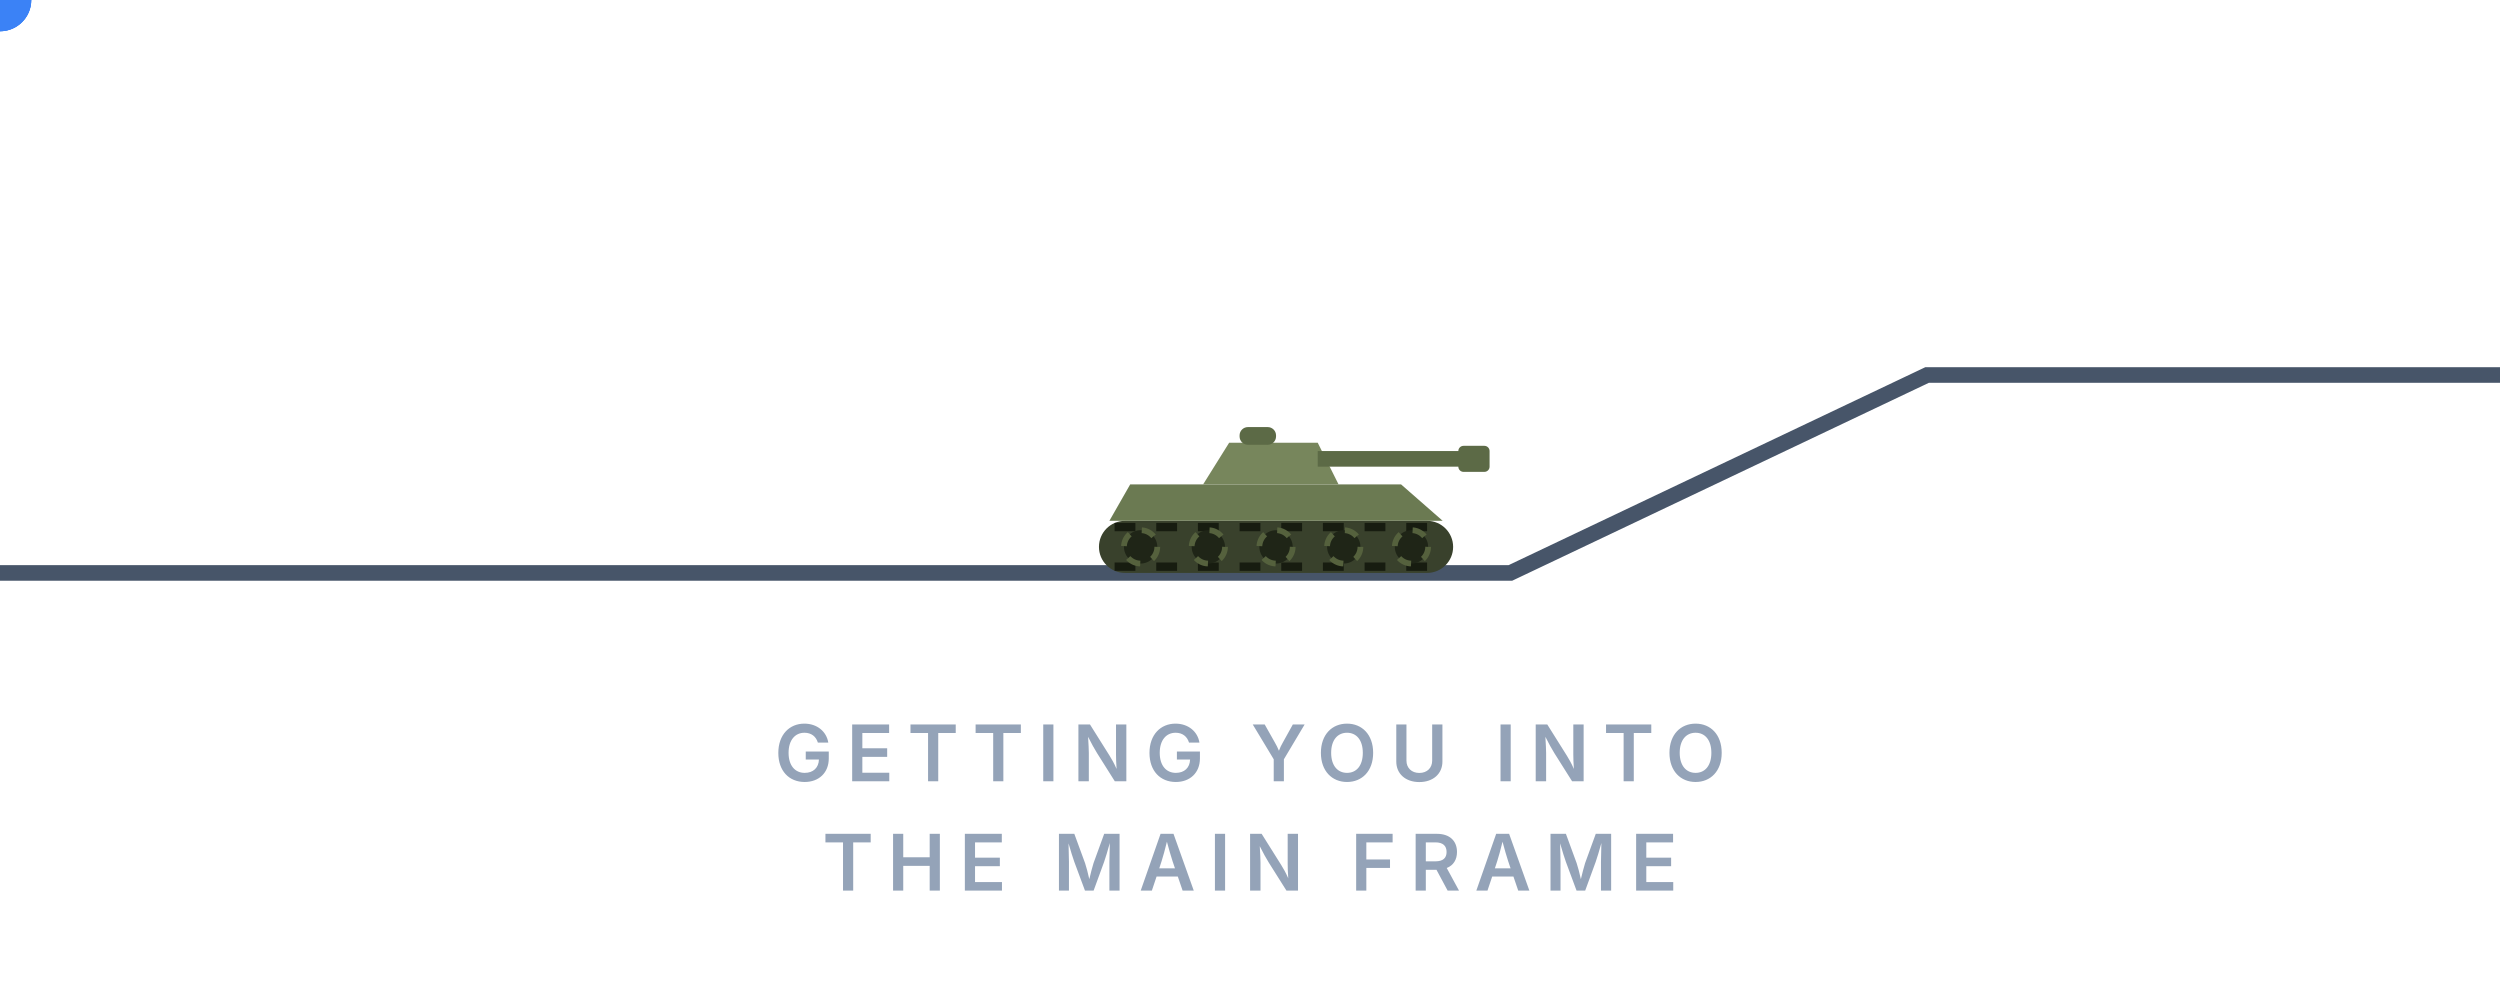
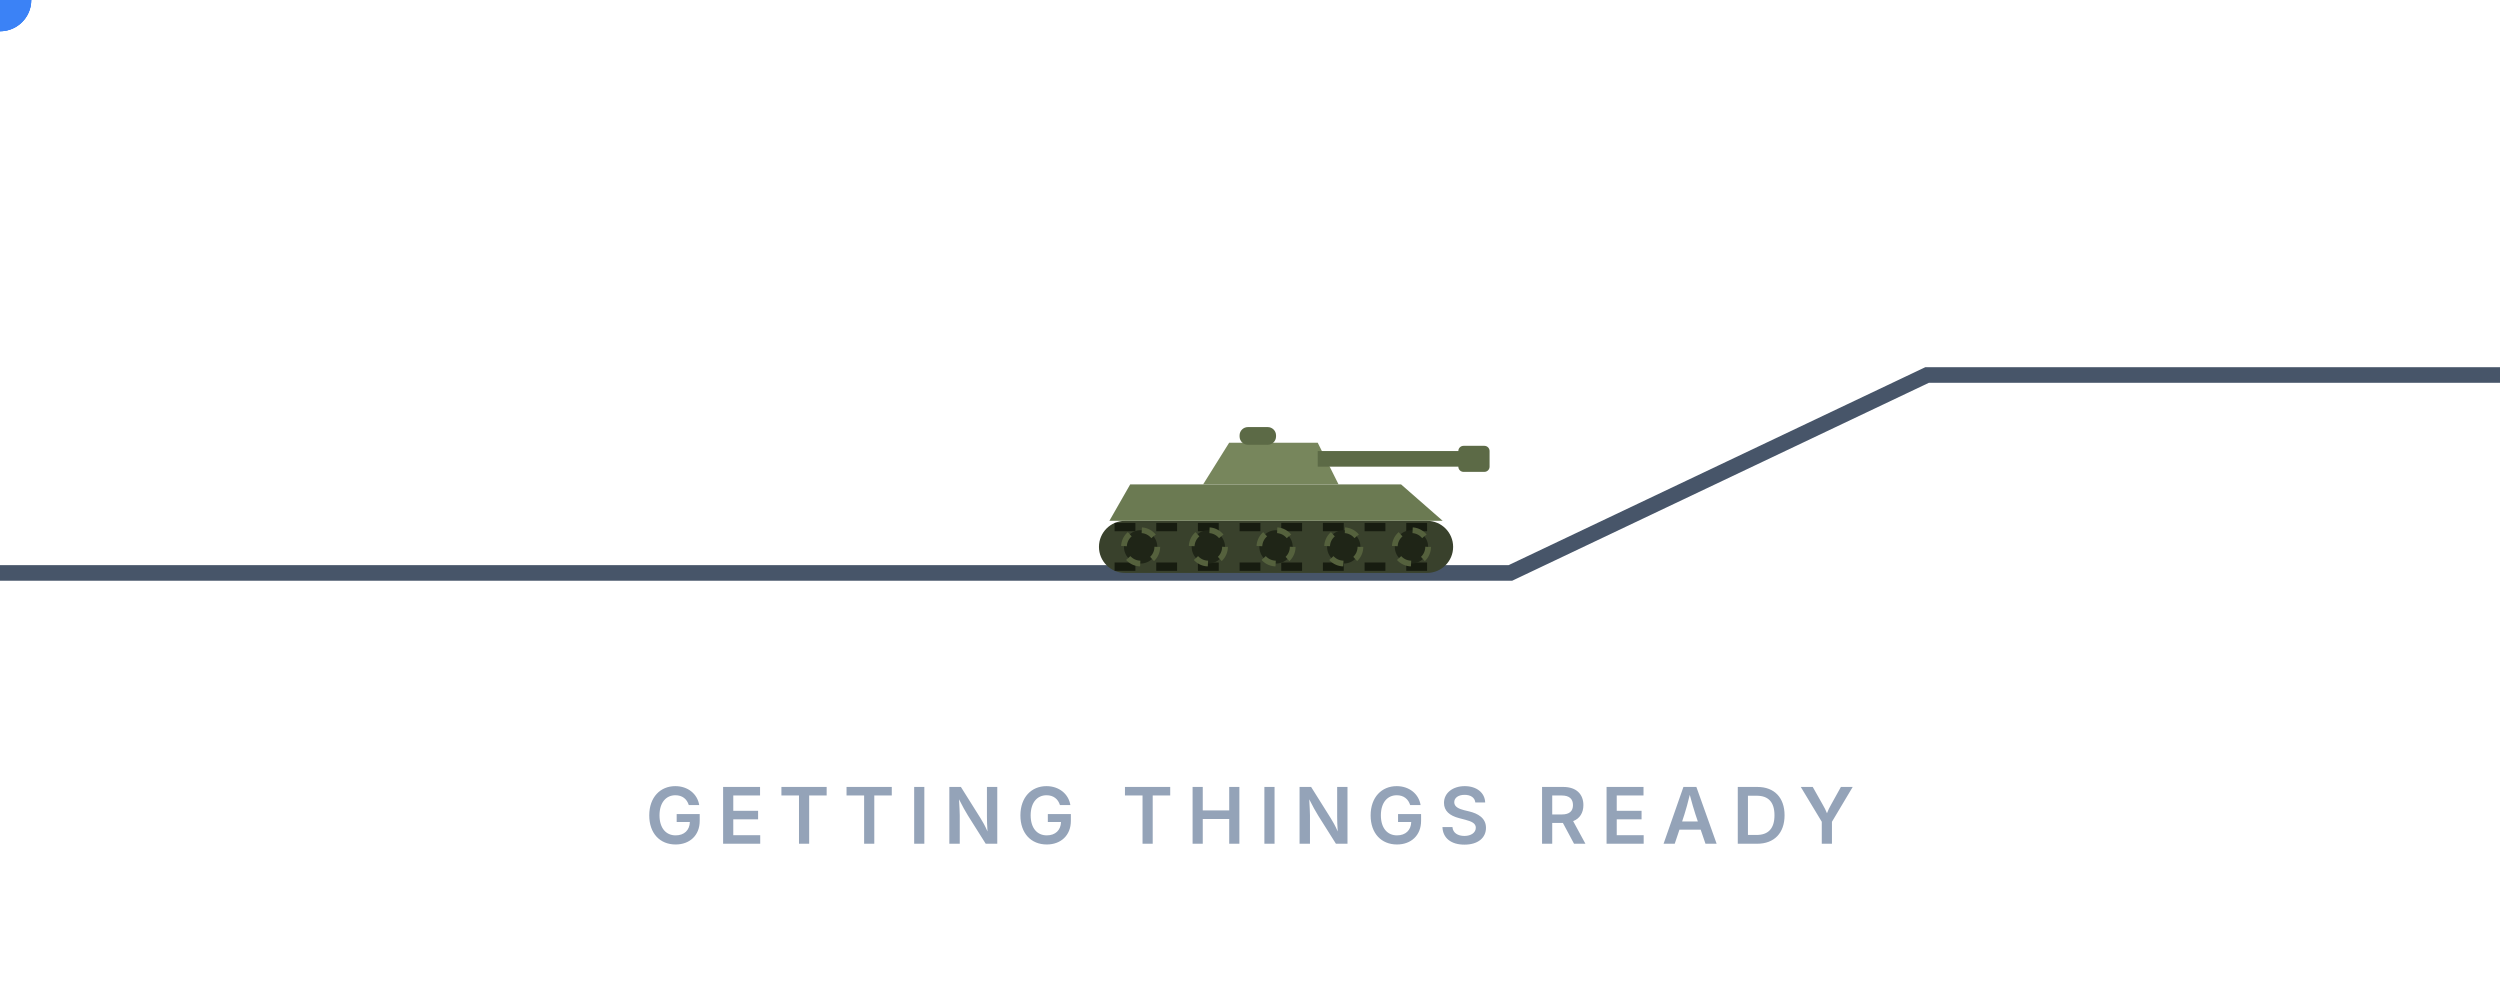
- <svg xmlns="http://www.w3.org/2000/svg" viewBox="0 0 480 190" role="img" aria-label="Getting you into the main frame">
+ <svg xmlns="http://www.w3.org/2000/svg" viewBox="0 0 480 190" role="img" aria-label="Getting things ready.">
  <style>
    .ground { stroke: #475569; stroke-width: 3; stroke-linecap: round; fill: none; }
    .dot { fill: #3b82f6; }
    .d1 { animation: d1 4s linear infinite; }
    .d2 { animation: d2 4s linear infinite; }
    .d3 { animation: d3 4s linear infinite; }
    .spark {
      fill: #93c5fd;
      opacity: 0;
      transform-box: fill-box;
      transform-origin: center;
    }
    .s1 { animation: spark1 4s linear infinite; }
    .s2 { animation: spark2 4s linear infinite; }
    .s3 { animation: spark3 4s linear infinite; }
    .tank-move { animation: drive 4s linear infinite; }
    .tank-tilt {
      transform-box: fill-box;
      transform-origin: 50% 100%;
      animation: tilt 4s linear infinite;
    }
    .wheel {
      fill: #1f2517;
      stroke: #55613d;
      stroke-width: 1.1;
      stroke-dasharray: 2.6 2.5;
      transform-box: fill-box;
      transform-origin: center;
      animation: roll 4s linear infinite;
    }
    .tread {
      stroke: #171c10;
      stroke-width: 1.6;
      stroke-dasharray: 4 4;
      fill: none;
      animation: tread 4s linear infinite;
    }
    .puff { fill: #64748b; opacity: 0; }
    .p1 { animation: puff1 4s linear infinite; }
    .p2 { animation: puff2 4s linear infinite; }
    .load-label {
      fill: #94a3b8;
      font-family: system-ui, -apple-system, 'Segoe UI', sans-serif;
      font-size: 15px;
      font-weight: 600;
      letter-spacing: 2.6px;
    }
    .ldot { fill: #94a3b8; }
    .ld1 { animation: ldot1 1.2s linear infinite; }
    .ld2 { animation: ldot2 1.2s linear infinite; }
    .ld3 { animation: ldot3 1.2s linear infinite; }

    /* Dot 1: first on screen, shoves the tank onto the slope */
    @keyframes d1 {
      0%    { transform: translate(-20px, 54px);  opacity: 1; animation-timing-function: ease-in; }
      4%    { transform: translate(15px, 104px);  animation-timing-function: ease-out; }
      8.5%  { transform: translate(60px, 78px);   animation-timing-function: ease-in; }
      13%   { transform: translate(105px, 104px); animation-timing-function: ease-out; }
      17%   { transform: translate(150px, 88px);  animation-timing-function: ease-in; }
      20%   { transform: translate(185px, 102px); animation-timing-function: ease-in; }
      22%   { transform: translate(205px, 104px); opacity: 1; }
      24.5% { transform: translate(205px, 104px); opacity: 0; }
      100%  { transform: translate(205px, 104px); opacity: 0; }
    }

    /* Dot 2: right behind it, second shove */
    @keyframes d2 {
      0%, 5.9% { transform: translate(-20px, 54px); opacity: 0; }
      6%    { transform: translate(-20px, 54px);  opacity: 1; animation-timing-function: ease-in; }
      10%   { transform: translate(15px, 104px);  animation-timing-function: ease-out; }
      14.5% { transform: translate(60px, 78px);   animation-timing-function: ease-in; }
      19%   { transform: translate(110px, 104px); animation-timing-function: ease-out; }
      23%   { transform: translate(165px, 88px);  animation-timing-function: ease-in; }
      26.5% { transform: translate(235px, 104px); animation-timing-function: ease-out; }
      30%   { transform: translate(282px, 100px); opacity: 1; }
      32.5% { transform: translate(282px, 100px); opacity: 0; }
      100%  { transform: translate(282px, 100px); opacity: 0; }
    }

    /* Dot 3: last shove, gets it over the crest */
    @keyframes d3 {
      0%, 11.9% { transform: translate(-20px, 54px); opacity: 0; }
      12%   { transform: translate(-20px, 54px);  opacity: 1; animation-timing-function: ease-in; }
      16%   { transform: translate(15px, 104px);  animation-timing-function: ease-out; }
      20.5% { transform: translate(60px, 78px);   animation-timing-function: ease-in; }
      25%   { transform: translate(115px, 104px); animation-timing-function: ease-out; }
      29%   { transform: translate(175px, 88px);  animation-timing-function: ease-in; }
      32.5% { transform: translate(245px, 104px); animation-timing-function: ease-out; }
      38%   { transform: translate(312px, 86px);  opacity: 1; }
      40.5% { transform: translate(312px, 86px);  opacity: 0; }
      100%  { transform: translate(312px, 86px);  opacity: 0; }
    }

    @keyframes spark1 {
      0%, 21.4% { opacity: 0; transform: scale(0.3); }
      22.5%     { opacity: 1; transform: scale(1); }
      26%       { opacity: 0; transform: scale(1.7); }
      100%      { opacity: 0; transform: scale(1.7); }
    }

    @keyframes spark2 {
      0%, 29.4% { opacity: 0; transform: scale(0.3); }
      30.5%     { opacity: 1; transform: scale(1); }
      34%       { opacity: 0; transform: scale(1.7); }
      100%      { opacity: 0; transform: scale(1.7); }
    }

    @keyframes spark3 {
      0%, 37.4% { opacity: 0; transform: scale(0.3); }
      38.5%     { opacity: 1; transform: scale(1); }
      42%       { opacity: 0; transform: scale(1.7); }
      100%      { opacity: 0; transform: scale(1.7); }
    }

    /* Tank recovery: three quick shoves up the slope, then it crests
       the hill and drives off under its own power. The first shove runs
       flat along the ground to the slope base, THEN climbs, so the tank
       never lifts off the ground. */
    @keyframes drive {
      0%, 22%   { transform: translate(0, 0); animation-timing-function: linear; }
      24.5%     { transform: translate(45px, 0); animation-timing-function: ease-out; }
      28%, 30%  { transform: translate(75px, -14px); animation-timing-function: ease-out; }
      36%, 38%  { transform: translate(105px, -28.5px); animation-timing-function: ease-out; }
      46%       { transform: translate(125px, -38px); animation-timing-function: linear; }
      95%, 100% { transform: translate(315px, -38px); }
    }

    /* Nose-up begins right as it reaches the slope base. */
    @keyframes tilt {
      0%, 24%   { transform: rotate(0deg); }
      28%, 42%  { transform: rotate(-25deg); }
      48%, 100% { transform: rotate(0deg); }
    }

    /* Wheels only turn while the tank is actually moving. */
    @keyframes roll {
      0%, 22%   { transform: rotate(0deg); }
      28%, 30%  { transform: rotate(200deg); }
      36%, 38%  { transform: rotate(400deg); }
      95%, 100% { transform: rotate(1800deg); }
    }

    /* Treads crawl in sync with the wheels. */
    @keyframes tread {
      0%, 22%   { stroke-dashoffset: 0; }
      28%, 30%  { stroke-dashoffset: -8; }
      36%, 38%  { stroke-dashoffset: -16; }
      95%, 100% { stroke-dashoffset: -96; }
    }

    /* Engine fires after the last shove. */
    @keyframes puff1 {
      0%, 38% { opacity: 0;   transform: translate(0, 0); }
      42%     { opacity: 0.7; transform: translate(-4px, -3px); }
      52%     { opacity: 0;   transform: translate(-12px, -9px); }
      100%    { opacity: 0;   transform: translate(-12px, -9px); }
    }

    @keyframes puff2 {
      0%, 41% { opacity: 0;   transform: translate(0, 0); }
      45%     { opacity: 0.6; transform: translate(-3px, -2px); }
      55%     { opacity: 0;   transform: translate(-10px, -6px); }
      100%    { opacity: 0;   transform: translate(-10px, -6px); }
    }

    /* Classic loading dots: 1, 2, 3, clear, restart */
    @keyframes ldot1 {
      0%, 24%  { opacity: 0; }
      25%, 99% { opacity: 1; }
      100%     { opacity: 0; }
    }

    @keyframes ldot2 {
      0%, 49%  { opacity: 0; }
      50%, 99% { opacity: 1; }
      100%     { opacity: 0; }
    }

    @keyframes ldot3 {
      0%, 74%  { opacity: 0; }
      75%, 99% { opacity: 1; }
      100%     { opacity: 0; }
    }
  </style>
  <path class="ground" d="M0 110 H290 L370 72 H480" />
  <g class="dot d1">
    <circle r="6" />
  </g>
  <g class="dot d2">
    <circle r="6" />
  </g>
  <g class="dot d3">
    <circle r="6" />
  </g>
  <g transform="translate(212, 98)">
    <path class="spark s1" d="M0 -8 L2 -2 L8 0 L2 2 L0 8 L-2 2 L-8 0 L-2 -2 Z" />
  </g>
  <g transform="translate(288, 94)">
    <path class="spark s2" d="M0 -8 L2 -2 L8 0 L2 2 L0 8 L-2 2 L-8 0 L-2 -2 Z" />
  </g>
  <g transform="translate(318, 80)">
    <path class="spark s3" d="M0 -8 L2 -2 L8 0 L2 2 L0 8 L-2 2 L-8 0 L-2 -2 Z" />
  </g>
  <g transform="translate(245, 110)">
    <g class="tank-move">
      <g class="tank-tilt">
        <g class="tank-body">
          <g transform="translate(-38, -24)">
            <circle class="puff p1" r="4" />
          </g>
          <g transform="translate(-40, -18)">
            <circle class="puff p2" r="3" />
          </g>
          <rect x="-34" y="-10" width="68" height="10" rx="5" fill="#39412c" />
          <path class="tread" d="M-31 -1.2 H31" />
          <path class="tread" d="M-31 -8.8 H31" />
          <circle class="wheel" cx="-26" cy="-5" r="3.2" />
          <circle class="wheel" cx="-13" cy="-5" r="3.2" />
          <circle class="wheel" cx="0" cy="-5" r="3.2" />
          <circle class="wheel" cx="13" cy="-5" r="3.2" />
          <circle class="wheel" cx="26" cy="-5" r="3.2" />
          <polygon points="-32,-10 32,-10 24,-17 -28,-17" fill="#6b7a52" />
          <polygon points="-14,-17 12,-17 8,-25 -9,-25" fill="#77865c" />
          <rect x="8" y="-23.4" width="30" height="3" fill="#5c6a46" />
          <rect x="35" y="-24.4" width="6" height="5" rx="1" fill="#5c6a46" />
          <rect x="-7" y="-28" width="7" height="3.4" rx="1.6" fill="#5c6a46" />
        </g>
      </g>
    </g>
  </g>
-   <text class="load-label" x="240" y="150" text-anchor="middle">GETTING YOU INTO</text>
-   <text class="load-label" x="240" y="171" text-anchor="middle">THE MAIN FRAME</text>
+   <text class="load-label" x="240" y="162" text-anchor="middle">GETTING THINGS READY</text>
</svg>
